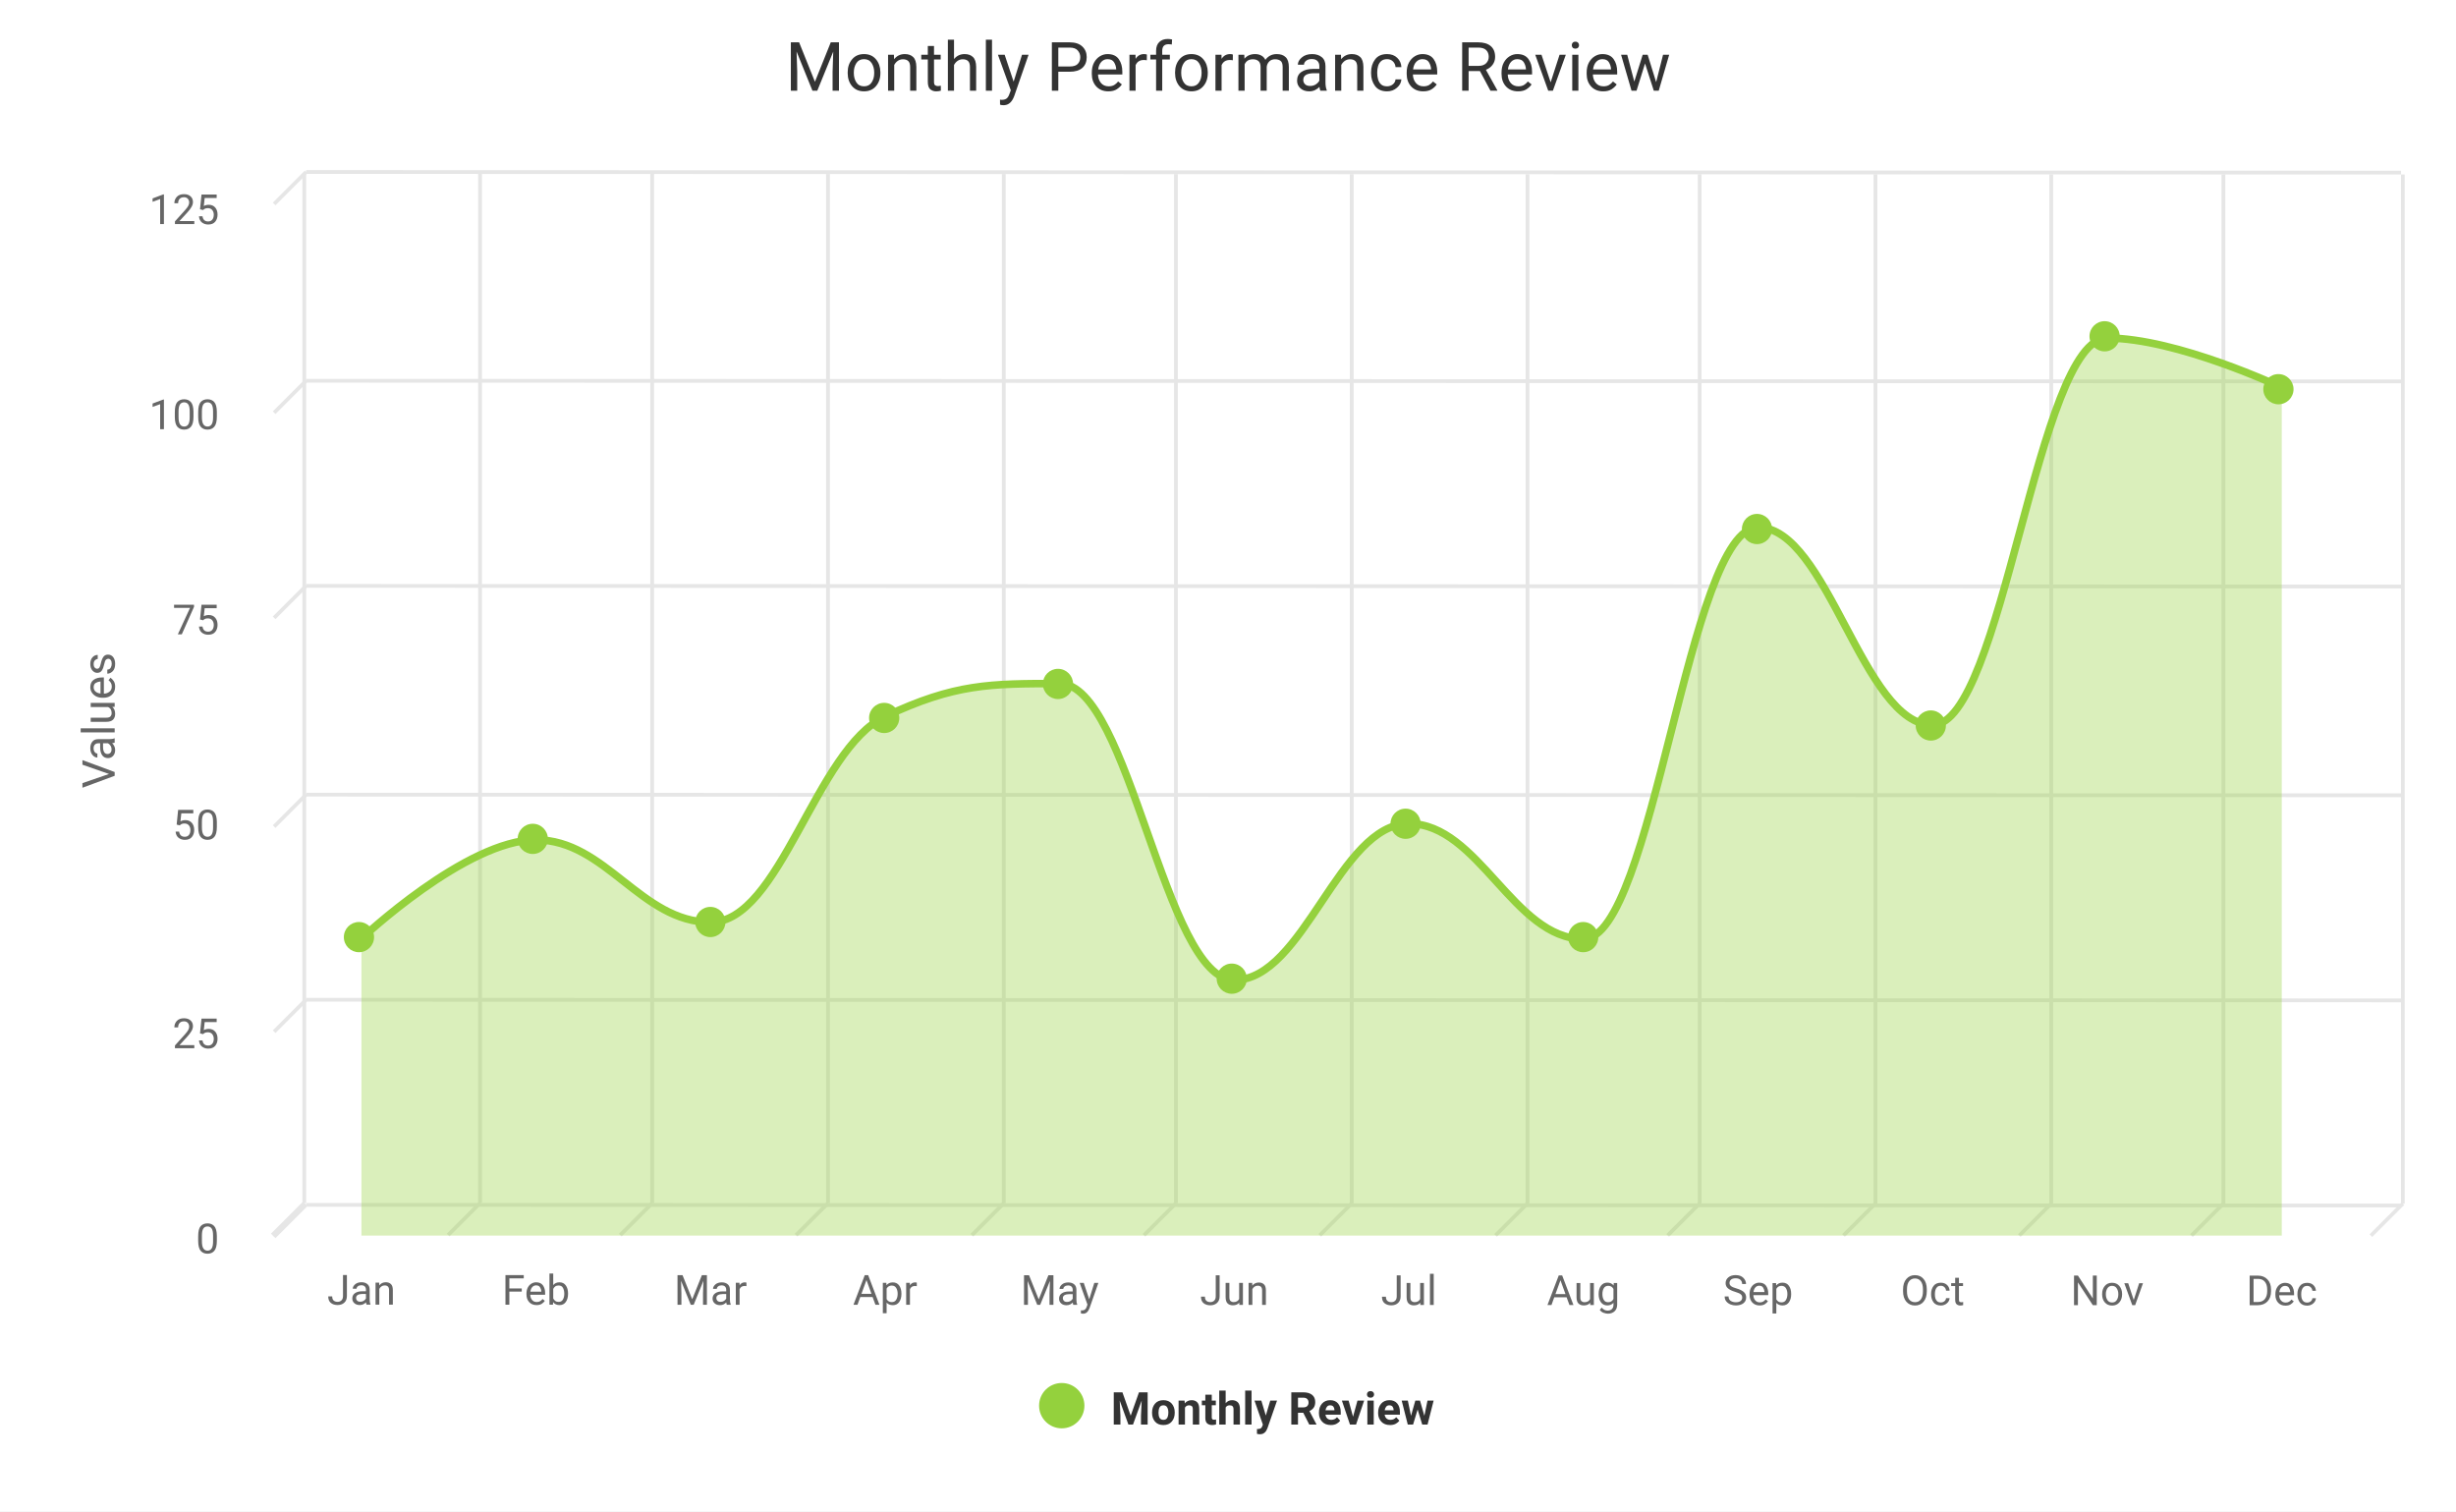
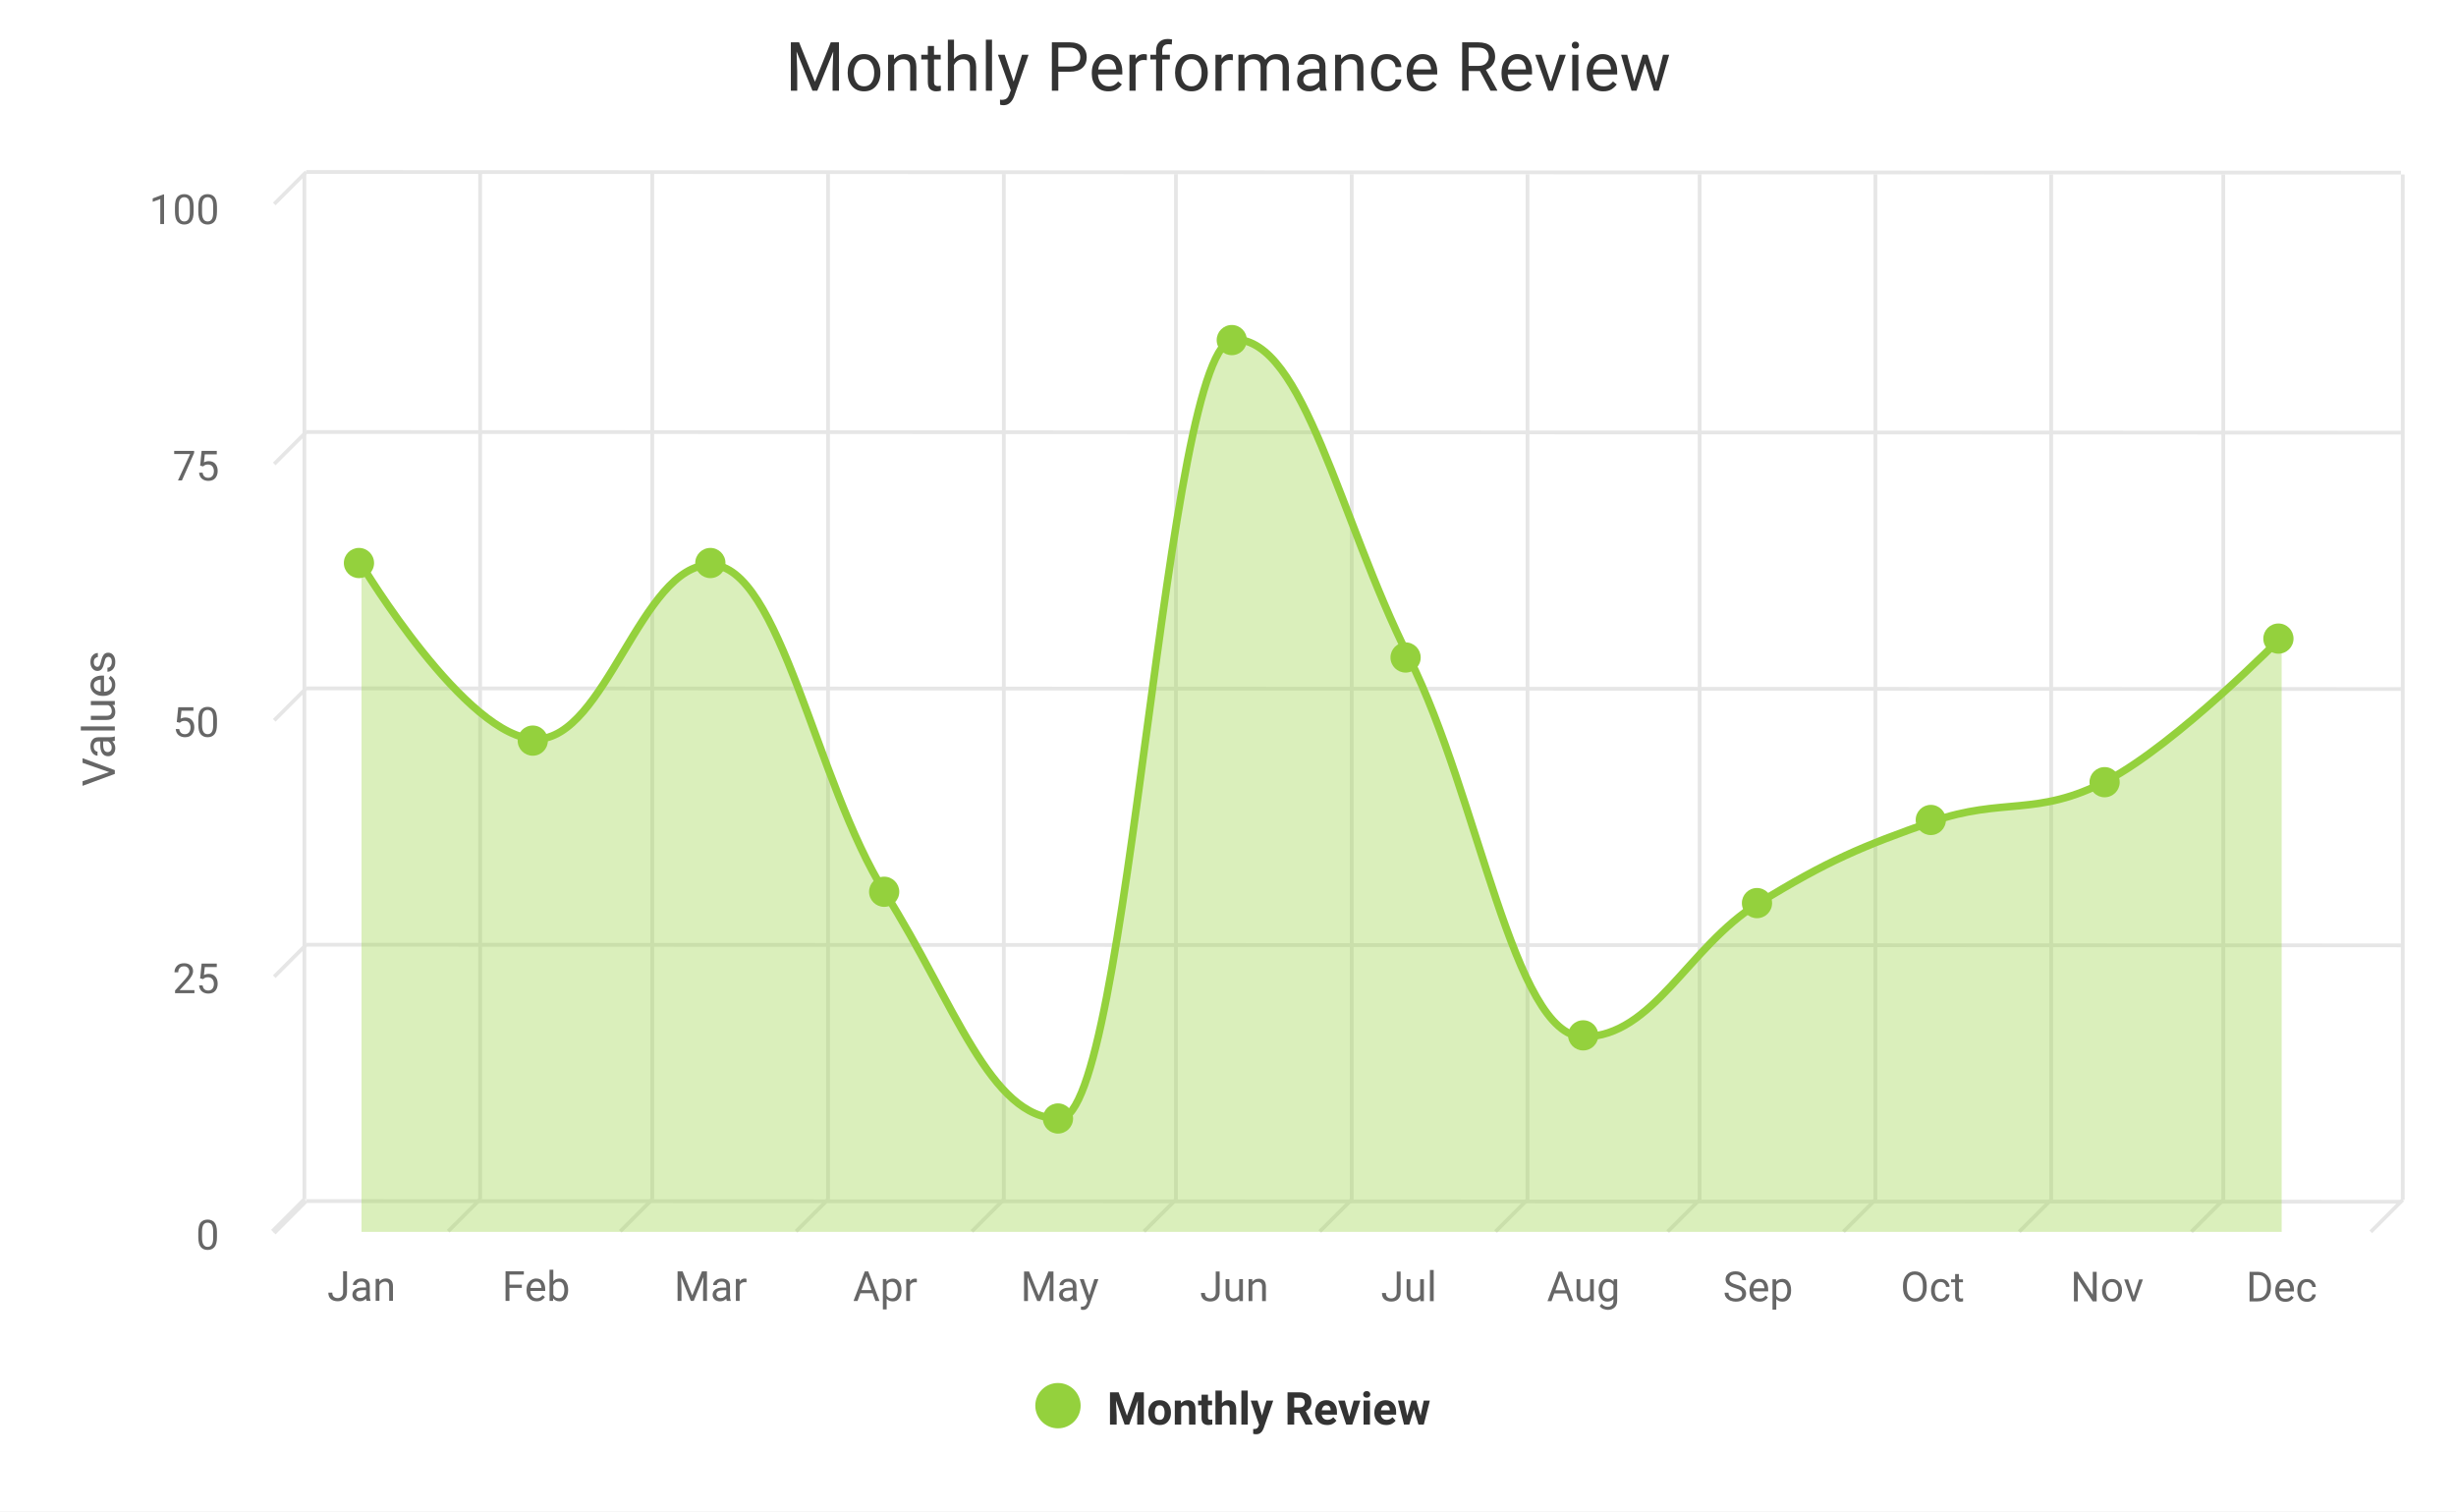
<svg xmlns="http://www.w3.org/2000/svg" version="1.1" class="highcharts-root" style="font-family: Roboto; font-size: 12px;" width="650" height="400" viewBox="0 0 650 400" aria-label="Interactive chart" aria-hidden="false">
  <defs aria-hidden="true">
-     <clipPath id="highcharts-kb8c72h-1967-">
+     <clipPath id="highcharts-o9u6zjk-607-">
      <rect x="0" y="0" width="650" height="400" fill="none" />
    </clipPath>
-     <clipPath id="highcharts-kb8c72h-1980-">
+     <clipPath id="highcharts-o9u6zjk-620-">
      <rect x="0" y="0" width="650" height="400" fill="none" />
    </clipPath>
  </defs>
  <rect fill="#ffffff" class="highcharts-background" x="0" y="0" width="650" height="400" rx="0" ry="0" aria-hidden="true" />
  <g stroke-linejoin="round" class="highcharts-3d-frame highcharts-3d-frame-bottom" data-z-index="-1000" aria-hidden="true">
-     <path fill="none" d="M 71.582 327.8 L 626.99 327.969 L 635.466 319.494 L 80.058 319.325 Z" visibility="hidden" />
-     <path fill="none" d="M 81.01 318.373 L 635.449 318.542 L 626.99 327 L 72.551 326.831 Z" />
-     <path fill="none" d="M 71.582 327.8 L 80.058 319.325 L 81.01 318.373 L 72.551 326.831 Z" visibility="hidden" />
-     <path fill="none" d="M 635.466 319.494 L 626.99 327.969 L 626.99 327 L 635.449 318.542 Z" />
-     <path fill="none" d="M 626.99 327.969 L 71.582 327.8 L 72.551 326.831 L 626.99 327 Z" />
-     <path fill="none" d="M 80.058 319.325 L 635.466 319.494 L 635.449 318.542 L 81.01 318.373 Z" visibility="hidden" />
+     <path fill="none" d="M 71.613 326.8 L 626.96 326.969 L 635.435 318.495 L 80.088 318.326 Z" visibility="hidden" />
+     <path fill="none" d="M 81.04 317.374 L 635.418 317.543 L 626.96 326 L 72.582 325.831 Z" />
+     <path fill="none" d="M 71.613 326.8 L 80.088 318.326 L 81.04 317.374 L 72.582 325.831 Z" visibility="hidden" />
+     <path fill="none" d="M 635.435 318.495 L 626.96 326.969 L 626.96 326 L 635.418 317.543 Z" />
+     <path fill="none" d="M 626.96 326.969 L 71.613 326.8 L 72.582 325.831 L 626.96 326 Z" />
+     <path fill="none" d="M 80.088 318.326 L 635.435 318.495 L 635.418 317.543 L 81.04 317.374 Z" visibility="hidden" />
  </g>
  <g stroke-linejoin="round" class="highcharts-3d-frame highcharts-3d-frame-left" data-z-index="-1000" aria-hidden="true">
-     <path fill="none" d="M 71.582 327.8 L 72.551 326.831 L 81.01 318.373 L 80.058 319.325 Z" visibility="hidden" />
-     <path fill="none" d="M 80.058 45.983 L 81.01 46 L 72.551 54.458 L 71.582 54.458 Z" />
-     <path fill="none" d="M 80.058 319.325 L 80.058 45.983 L 71.582 54.458 L 71.582 327.8 Z" visibility="hidden" />
-     <path fill="none" d="M 81.01 46 L 81.01 318.373 L 72.551 326.831 L 72.551 54.458 Z" />
-     <path fill="none" d="M 71.582 327.8 L 71.582 54.458 L 72.551 54.458 L 72.551 326.831 Z" />
-     <path fill="none" d="M 80.058 45.983 L 80.058 319.325 L 81.01 318.373 L 81.01 46 Z" visibility="hidden" />
+     <path fill="none" d="M 71.613 326.8 L 72.582 325.831 L 81.04 317.374 L 80.088 318.326 Z" visibility="hidden" />
+     <path fill="none" d="M 80.088 45.983 L 81.04 46 L 72.582 54.457 L 71.613 54.457 Z" />
+     <path fill="none" d="M 80.088 318.326 L 80.088 45.983 L 71.613 54.457 L 71.613 326.8 Z" visibility="hidden" />
+     <path fill="none" d="M 81.04 46 L 81.04 317.374 L 72.582 325.831 L 72.582 54.457 Z" />
+     <path fill="none" d="M 71.613 326.8 L 71.613 54.457 L 72.582 54.457 L 72.582 325.831 Z" />
+     <path fill="none" d="M 80.088 45.983 L 80.088 318.326 L 81.04 317.374 L 81.04 46 Z" visibility="hidden" />
  </g>
  <g stroke-linejoin="round" class="highcharts-3d-frame highcharts-3d-frame-back" data-z-index="-1000" aria-hidden="true">
-     <path fill="none" d="M 635.466 319.494 L 80.058 319.325 L 81.01 318.373 L 635.449 318.542 Z" visibility="hidden" />
-     <path fill="none" d="M 80.058 45.983 L 635.466 46.152 L 635.449 46.169 L 81.01 46 Z" />
-     <path fill="none" d="M 80.058 319.325 L 80.058 45.983 L 81.01 46 L 81.01 318.373 Z" visibility="hidden" />
-     <path fill="none" d="M 635.466 46.152 L 635.466 319.494 L 635.449 318.542 L 635.449 46.169 Z" />
-     <path fill="none" d="M 81.01 46 L 635.449 46.169 L 635.449 318.542 L 81.01 318.373 Z" />
-     <path fill="none" d="M 80.058 319.325 L 635.466 319.494 L 635.466 46.152 L 80.058 45.983 Z" visibility="hidden" />
+     <path fill="none" d="M 635.435 318.495 L 80.088 318.326 L 81.04 317.374 L 635.418 317.543 Z" visibility="hidden" />
+     <path fill="none" d="M 80.088 45.983 L 635.435 46.152 L 635.418 46.169 L 81.04 46 Z" />
+     <path fill="none" d="M 80.088 318.326 L 80.088 45.983 L 81.04 46 L 81.04 317.374 Z" visibility="hidden" />
+     <path fill="none" d="M 635.435 46.152 L 635.435 318.495 L 635.418 317.543 L 635.418 46.169 Z" />
+     <path fill="none" d="M 81.04 46 L 635.418 46.169 L 635.418 317.543 L 81.04 317.374 Z" />
+     <path fill="none" d="M 80.088 318.326 L 635.435 318.495 L 635.435 46.152 L 80.088 45.983 Z" visibility="hidden" />
  </g>
-   <rect fill="none" class="highcharts-plot-background" x="68" y="46" width="572" height="281" aria-hidden="true" />
+   <rect fill="none" class="highcharts-plot-background" x="68" y="46" width="572" height="280" aria-hidden="true" />
  <g class="highcharts-pane-group" data-z-index="0" aria-hidden="true" />
  <g class="highcharts-grid highcharts-xaxis-grid" data-z-index="1" aria-hidden="true">
-     <path fill="none" stroke="#e6e6e6" stroke-width="1" stroke-dasharray="none" data-z-index="1" class="highcharts-grid-line" d="M 127.052 46.014 L 127.052 318.387 M 118.593 326.845 L 127.052 318.387" opacity="1" />
-     <path fill="none" stroke="#e6e6e6" stroke-width="1" stroke-dasharray="none" data-z-index="1" class="highcharts-grid-line" d="M 172.609 46.028 L 172.609 318.401 M 164.15 326.859 L 172.609 318.401" opacity="1" />
-     <path fill="none" stroke="#e6e6e6" stroke-width="1" stroke-dasharray="none" data-z-index="1" class="highcharts-grid-line" d="M 219.135 46.042 L 219.135 318.415 M 210.676 326.873 L 219.135 318.415" opacity="1" />
-     <path fill="none" stroke="#e6e6e6" stroke-width="1" stroke-dasharray="none" data-z-index="1" class="highcharts-grid-line" d="M 265.662 46.056 L 265.662 318.429 M 257.202 326.887 L 265.662 318.429" opacity="1" />
-     <path fill="none" stroke="#e6e6e6" stroke-width="1" stroke-dasharray="none" data-z-index="1" class="highcharts-grid-line" d="M 311.219 46.07 L 311.219 318.443 M 302.759 326.901 L 311.219 318.443" opacity="1" />
-     <path fill="none" stroke="#e6e6e6" stroke-width="1" stroke-dasharray="none" data-z-index="1" class="highcharts-grid-line" d="M 357.745 46.084 L 357.745 318.457 M 349.286 326.915 L 357.745 318.457" opacity="1" />
-     <path fill="none" stroke="#e6e6e6" stroke-width="1" stroke-dasharray="none" data-z-index="1" class="highcharts-grid-line" d="M 404.271 46.098 L 404.271 318.471 M 395.812 326.93 L 404.271 318.471" opacity="1" />
-     <path fill="none" stroke="#e6e6e6" stroke-width="1" stroke-dasharray="none" data-z-index="1" class="highcharts-grid-line" d="M 449.828 46.112 L 449.828 318.485 M 441.369 326.943 L 449.828 318.485" opacity="1" />
-     <path fill="none" stroke="#e6e6e6" stroke-width="1" stroke-dasharray="none" data-z-index="1" class="highcharts-grid-line" d="M 496.355 46.127 L 496.355 318.499 M 487.895 326.958 L 496.355 318.499" opacity="1" />
-     <path fill="none" stroke="#e6e6e6" stroke-width="1" stroke-dasharray="none" data-z-index="1" class="highcharts-grid-line" d="M 542.881 46.141 L 542.881 318.514 M 534.422 326.972 L 542.881 318.514" opacity="1" />
-     <path fill="none" stroke="#e6e6e6" stroke-width="1" stroke-dasharray="none" data-z-index="1" class="highcharts-grid-line" d="M 588.438 46.155 L 588.438 318.527 M 579.979 326.986 L 588.438 318.527" opacity="1" />
-     <path fill="none" stroke="#e6e6e6" stroke-width="1" stroke-dasharray="none" data-z-index="1" class="highcharts-grid-line" d="M 635.934 46.169 L 635.934 318.542 M 627.474 327 L 635.934 318.542" opacity="1" />
-     <path fill="none" stroke="#e6e6e6" stroke-width="1" stroke-dasharray="none" data-z-index="1" class="highcharts-grid-line" d="M 80.526 46 L 80.526 318.373 M 72.066 326.831 L 80.526 318.373" opacity="1" />
+     <path fill="none" stroke="#e6e6e6" stroke-width="1" stroke-dasharray="none" data-z-index="1" class="highcharts-grid-line" d="M 127.077 46.014 L 127.077 317.388 M 118.618 325.845 L 127.077 317.388" opacity="1" />
+     <path fill="none" stroke="#e6e6e6" stroke-width="1" stroke-dasharray="none" data-z-index="1" class="highcharts-grid-line" d="M 172.629 46.028 L 172.629 317.402 M 164.17 325.859 L 172.629 317.402" opacity="1" />
+     <path fill="none" stroke="#e6e6e6" stroke-width="1" stroke-dasharray="none" data-z-index="1" class="highcharts-grid-line" d="M 219.15 46.042 L 219.15 317.416 M 210.692 325.873 L 219.15 317.416" opacity="1" />
+     <path fill="none" stroke="#e6e6e6" stroke-width="1" stroke-dasharray="none" data-z-index="1" class="highcharts-grid-line" d="M 265.671 46.056 L 265.671 317.43 M 257.213 325.887 L 265.671 317.43" opacity="1" />
+     <path fill="none" stroke="#e6e6e6" stroke-width="1" stroke-dasharray="none" data-z-index="1" class="highcharts-grid-line" d="M 311.224 46.07 L 311.224 317.444 M 302.765 325.901 L 311.224 317.444" opacity="1" />
+     <path fill="none" stroke="#e6e6e6" stroke-width="1" stroke-dasharray="none" data-z-index="1" class="highcharts-grid-line" d="M 357.745 46.084 L 357.745 317.458 M 349.286 325.915 L 357.745 317.458" opacity="1" />
+     <path fill="none" stroke="#e6e6e6" stroke-width="1" stroke-dasharray="none" data-z-index="1" class="highcharts-grid-line" d="M 404.266 46.098 L 404.266 317.472 M 395.807 325.93 L 404.266 317.472" opacity="1" />
+     <path fill="none" stroke="#e6e6e6" stroke-width="1" stroke-dasharray="none" data-z-index="1" class="highcharts-grid-line" d="M 449.818 46.112 L 449.818 317.486 M 441.359 325.943 L 449.818 317.486" opacity="1" />
+     <path fill="none" stroke="#e6e6e6" stroke-width="1" stroke-dasharray="none" data-z-index="1" class="highcharts-grid-line" d="M 496.339 46.127 L 496.339 317.5 M 487.881 325.958 L 496.339 317.5" opacity="1" />
+     <path fill="none" stroke="#e6e6e6" stroke-width="1" stroke-dasharray="none" data-z-index="1" class="highcharts-grid-line" d="M 542.86 46.141 L 542.86 317.514 M 534.402 325.972 L 542.86 317.514" opacity="1" />
+     <path fill="none" stroke="#e6e6e6" stroke-width="1" stroke-dasharray="none" data-z-index="1" class="highcharts-grid-line" d="M 588.412 46.155 L 588.412 317.528 M 579.954 325.986 L 588.412 317.528" opacity="1" />
+     <path fill="none" stroke="#e6e6e6" stroke-width="1" stroke-dasharray="none" data-z-index="1" class="highcharts-grid-line" d="M 635.903 46.169 L 635.903 317.543 M 627.444 326 L 635.903 317.543" opacity="1" />
+     <path fill="none" stroke="#e6e6e6" stroke-width="1" stroke-dasharray="none" data-z-index="1" class="highcharts-grid-line" d="M 80.556 46 L 80.556 317.374 M 72.097 325.831 L 80.556 317.374" opacity="1" />
  </g>
  <g class="highcharts-grid highcharts-zaxis-grid" data-z-index="1" aria-hidden="true" />
  <g class="highcharts-grid highcharts-yaxis-grid" data-z-index="1" aria-hidden="true">
-     <path fill="none" stroke="#e6e6e6" stroke-width="1" stroke-dasharray="none" data-z-index="1" class="highcharts-grid-line" d="M 81.01 318.857 L 635.449 319.026 M 72.551 327.316 L 81.01 318.857" opacity="1" />
-     <path fill="none" stroke="#e6e6e6" stroke-width="1" stroke-dasharray="none" data-z-index="1" class="highcharts-grid-line" d="M 81.01 264.577 L 635.449 264.746 M 72.551 273.035 L 81.01 264.577" opacity="1" />
-     <path fill="none" stroke="#e6e6e6" stroke-width="1" stroke-dasharray="none" data-z-index="1" class="highcharts-grid-line" d="M 81.01 210.296 L 635.449 210.465 M 72.551 218.754 L 81.01 210.296" opacity="1" />
-     <path fill="none" stroke="#e6e6e6" stroke-width="1" stroke-dasharray="none" data-z-index="1" class="highcharts-grid-line" d="M 81.01 155.046 L 635.449 155.215 M 72.551 163.504 L 81.01 155.046" opacity="1" />
-     <path fill="none" stroke="#e6e6e6" stroke-width="1" stroke-dasharray="none" data-z-index="1" class="highcharts-grid-line" d="M 81.01 100.765 L 635.449 100.934 M 72.551 109.224 L 81.01 100.765" opacity="1" />
-     <path fill="none" stroke="#e6e6e6" stroke-width="1" stroke-dasharray="none" data-z-index="1" class="highcharts-grid-line" d="M 81.01 45.515 L 635.449 45.684 M 72.551 53.974 L 81.01 45.515" opacity="1" />
+     <path fill="none" stroke="#e6e6e6" stroke-width="1" stroke-dasharray="none" data-z-index="1" class="highcharts-grid-line" d="M 81.04 317.858 L 635.418 318.027 M 72.582 326.316 L 81.04 317.858" opacity="1" />
+     <path fill="none" stroke="#e6e6e6" stroke-width="1" stroke-dasharray="none" data-z-index="1" class="highcharts-grid-line" d="M 81.04 250.015 L 635.418 250.184 M 72.582 258.472 L 81.04 250.015" opacity="1" />
+     <path fill="none" stroke="#e6e6e6" stroke-width="1" stroke-dasharray="none" data-z-index="1" class="highcharts-grid-line" d="M 81.04 182.171 L 635.418 182.34 M 72.582 190.629 L 81.04 182.171" opacity="1" />
+     <path fill="none" stroke="#e6e6e6" stroke-width="1" stroke-dasharray="none" data-z-index="1" class="highcharts-grid-line" d="M 81.04 114.328 L 635.418 114.497 M 72.582 122.785 L 81.04 114.328" opacity="1" />
+     <path fill="none" stroke="#e6e6e6" stroke-width="1" stroke-dasharray="none" data-z-index="1" class="highcharts-grid-line" d="M 81.04 45.515 L 635.418 45.684 M 72.582 53.973 L 81.04 45.515" opacity="1" />
  </g>
-   <rect fill="none" class="highcharts-plot-border" data-z-index="1" x="68" y="46" width="572" height="281" aria-hidden="true" />
+   <rect fill="none" class="highcharts-plot-border" data-z-index="1" x="68" y="46" width="572" height="280" aria-hidden="true" />
  <g class="highcharts-axis highcharts-xaxis" data-z-index="2" aria-hidden="true">
    <path fill="none" class="highcharts-axis-line" stroke="#ccd6eb" stroke-width="1" data-z-index="7" d="M 0 0" />
  </g>
  <g class="highcharts-axis highcharts-zaxis" data-z-index="2" aria-hidden="true">
    <path fill="none" class="highcharts-axis-line" data-z-index="7" d="M 0 0" />
  </g>
  <g class="highcharts-axis highcharts-yaxis" data-z-index="2" aria-hidden="true">
-     <text x="30.35" data-z-index="7" text-anchor="middle" transform="translate(0,0) rotate(270 30.34972 190.6447)" class="highcharts-axis-title" style="color: rgb(102, 102, 102); fill: rgb(102, 102, 102);" y="190.645" z="12.55">Values</text>
+     <text x="30.385" data-z-index="7" text-anchor="middle" transform="translate(0,0) rotate(270 30.3852 190.1442)" class="highcharts-axis-title" style="color: rgb(102, 102, 102); fill: rgb(102, 102, 102);" y="190.144" z="12.577">Values</text>
    <path fill="none" class="highcharts-axis-line" data-z-index="7" d="M 0 0" />
  </g>
  <g class="highcharts-series-group" data-z-index="3" aria-hidden="false">
-     <g class="highcharts-series highcharts-series-0 highcharts-areaspline-series" data-z-index="0.1" opacity="1" transform="translate(68,46) scale(1 1)" clip-path="url(#highcharts-kb8c72h-1980-)" aria-hidden="true">
-       <path fill="rgb(148,209,61)" fill-opacity="0.35" d="M 27.653 202.395 C 27.653 202.395 55.374 176.261 73.856 176.261 C 92.337 176.261 101.578 198.065 120.059 198.065 C 138.54 198.065 147.781 152.306 166.262 143.604 C 184.743 134.903 193.984 134.903 212.465 134.903 C 230.947 134.903 240.187 213.36 258.669 213.36 C 277.15 213.36 286.391 171.973 304.872 171.973 C 323.353 171.973 332.594 202.493 351.075 202.493 C 369.556 202.493 378.797 93.558 397.278 93.558 C 415.76 93.558 425 145.868 443.481 145.868 C 461.963 145.868 471.203 43.47 489.685 43.47 C 508.166 43.47 535.888 56.558 535.888 56.558 L 535.888 281 C 535.888 281 508.166 281 489.685 281 C 471.203 281 461.963 281 443.481 281 C 425 281 415.76 281 397.278 281 C 378.797 281 369.556 281 351.075 281 C 332.594 281 323.353 281 304.872 281 C 286.391 281 277.15 281 258.669 281 C 240.187 281 230.947 281 212.465 281 C 193.984 281 184.743 281 166.262 281 C 147.781 281 138.54 281 120.059 281 C 101.578 281 92.337 281 73.856 281 C 55.374 281 27.653 281 27.653 281 Z" class="highcharts-area" data-z-index="0" />
-       <path fill="none" d="M 27.653 202.395 C 27.653 202.395 55.374 176.261 73.856 176.261 C 92.337 176.261 101.578 198.065 120.059 198.065 C 138.54 198.065 147.781 152.306 166.262 143.604 C 184.743 134.903 193.984 134.903 212.465 134.903 C 230.947 134.903 240.187 213.36 258.669 213.36 C 277.15 213.36 286.391 171.973 304.872 171.973 C 323.353 171.973 332.594 202.493 351.075 202.493 C 369.556 202.493 378.797 93.558 397.278 93.558 C 415.76 93.558 425 145.868 443.481 145.868 C 461.963 145.868 471.203 43.47 489.685 43.47 C 508.166 43.47 535.888 56.558 535.888 56.558" class="highcharts-graph" data-z-index="1" stroke="#94d13d" stroke-width="2" stroke-linejoin="round" stroke-linecap="round" />
+     <g class="highcharts-series highcharts-series-0 highcharts-areaspline-series" data-z-index="0.1" opacity="1" transform="translate(68,46) scale(1 1)" clip-path="url(#highcharts-o9u6zjk-620-)" aria-hidden="true">
+       <path fill="rgb(148,209,61)" fill-opacity="0.35" d="M 27.681 103.445 C 27.681 103.445 55.4 149.593 73.879 149.593 C 92.358 149.593 101.598 103.473 120.077 103.473 C 138.556 103.473 147.796 161.013 166.275 190.327 C 184.755 219.641 193.994 250.043 212.473 250.043 C 230.953 250.043 240.192 43.813 258.672 43.813 C 277.151 43.813 286.39 91.041 304.87 127.953 C 323.349 164.866 332.589 228.376 351.068 228.376 C 369.547 228.376 378.787 204.503 397.266 193.111 C 415.745 181.719 424.985 177.923 443.464 171.415 C 461.943 164.908 471.183 170.338 489.662 160.574 C 508.142 150.811 535.861 122.596 535.861 122.596 L 535.861 280 C 535.861 280 508.142 280 489.662 280 C 471.183 280 461.943 280 443.464 280 C 424.985 280 415.745 280 397.266 280 C 378.787 280 369.547 280 351.068 280 C 332.589 280 323.349 280 304.87 280 C 286.39 280 277.151 280 258.672 280 C 240.192 280 230.953 280 212.473 280 C 193.994 280 184.755 280 166.275 280 C 147.796 280 138.556 280 120.077 280 C 101.598 280 92.358 280 73.879 280 C 55.4 280 27.681 280 27.681 280 Z" class="highcharts-area" data-z-index="0" />
+       <path fill="none" d="M 27.681 103.445 C 27.681 103.445 55.4 149.593 73.879 149.593 C 92.358 149.593 101.598 103.473 120.077 103.473 C 138.556 103.473 147.796 161.013 166.275 190.327 C 184.755 219.641 193.994 250.043 212.473 250.043 C 230.953 250.043 240.192 43.813 258.672 43.813 C 277.151 43.813 286.39 91.041 304.87 127.953 C 323.349 164.866 332.589 228.376 351.068 228.376 C 369.547 228.376 378.787 204.503 397.266 193.111 C 415.745 181.719 424.985 177.923 443.464 171.415 C 461.943 164.908 471.183 170.338 489.662 160.574 C 508.142 150.811 535.861 122.596 535.861 122.596" class="highcharts-graph" data-z-index="1" stroke="#94d13d" stroke-width="2" stroke-linejoin="round" stroke-linecap="round" />
    </g>
    <g class="highcharts-markers highcharts-series-0 highcharts-areaspline-series" data-z-index="0.1" opacity="1" transform="translate(68,46) scale(1 1)" clip-path="none" aria-hidden="false">
-       <path fill="#94d13d" d="M 27 206 A 4 4 0 1 1 27.004 206 Z" opacity="1" class="highcharts-point" tabindex="-1" role="img" aria-label="Jan, 36 units. Monthly Review." style="outline: none;" />
-       <path fill="#94d13d" d="M 73 180 A 4 4 0 1 1 73.004 180 Z" opacity="1" class="highcharts-point" tabindex="-1" role="img" aria-label="Feb, 48 units. Monthly Review." style="outline: none;" />
-       <path fill="#94d13d" d="M 120 202 A 4 4 0 1 1 120.004 202 Z" opacity="1" class="highcharts-point" tabindex="-1" role="img" aria-label="Mar, 38 units. Monthly Review." style="outline: none;" />
-       <path fill="#94d13d" d="M 166 148 A 4 4 0 1 1 166.004 148 Z" opacity="1" class="highcharts-point" tabindex="-1" role="img" aria-label="Apr, 63 units. Monthly Review." style="outline: none;" />
-       <path fill="#94d13d" d="M 212 139 A 4 4 0 1 1 212.004 139 Z" opacity="1" class="highcharts-point" tabindex="-1" role="img" aria-label="May, 67 units. Monthly Review." style="outline: none;" />
-       <path fill="#94d13d" d="M 258 217 A 4 4 0 1 1 258.004 217 Z" opacity="1" class="highcharts-point" tabindex="-1" role="img" aria-label="Jun, 31 units. Monthly Review." style="outline: none;" />
-       <path fill="#94d13d" d="M 304 176 A 4 4 0 1 1 304.004 176 Z" opacity="1" class="highcharts-point" tabindex="-1" role="img" aria-label="Jul, 50 units. Monthly Review." style="outline: none;" />
-       <path fill="#94d13d" d="M 351 206 A 4 4 0 1 1 351.004 206 Z" opacity="1" class="highcharts-point" tabindex="-1" role="img" aria-label="Aug, 36 units. Monthly Review." style="outline: none;" />
-       <path fill="#94d13d" d="M 397 98 A 4 4 0 1 1 397.004 98 Z" opacity="1" class="highcharts-point" tabindex="-1" role="img" aria-label="Sep, 86 units. Monthly Review." style="outline: none;" />
-       <path fill="#94d13d" d="M 443 150 A 4 4 0 1 1 443.004 150 Z" opacity="1" class="highcharts-point" tabindex="-1" role="img" aria-label="Oct, 62 units. Monthly Review." style="outline: none;" />
-       <path fill="#94d13d" d="M 489 47 A 4 4 0 1 1 489.004 47 Z" opacity="1" class="highcharts-point" tabindex="-1" role="img" aria-label="Nov, 109 units. Monthly Review." style="outline: none;" />
-       <path fill="#94d13d" d="M 535 61 A 4 4 0 1 1 535.004 61 Z" opacity="1" class="highcharts-point" tabindex="-1" role="img" aria-label="Dec, 103 units. Monthly Review." style="outline: none;" />
+       <path fill="#94d13d" d="M 27 107 A 4 4 0 1 1 27.004 107 Z" opacity="1" class="highcharts-point" tabindex="-1" role="img" aria-label="Jan, 65 units. Monthly Review." style="outline: none;" />
+       <path fill="#94d13d" d="M 73 154 A 4 4 0 1 1 73.004 154 Z" opacity="1" class="highcharts-point" tabindex="-1" role="img" aria-label="Feb, 48 units. Monthly Review." style="outline: none;" />
+       <path fill="#94d13d" d="M 120 107 A 4 4 0 1 1 120.004 107 Z" opacity="1" class="highcharts-point" tabindex="-1" role="img" aria-label="Mar, 65 units. Monthly Review." style="outline: none;" />
+       <path fill="#94d13d" d="M 166 194 A 4 4 0 1 1 166.004 194 Z" opacity="1" class="highcharts-point" tabindex="-1" role="img" aria-label="Apr, 33 units. Monthly Review." style="outline: none;" />
+       <path fill="#94d13d" d="M 212 254 A 4 4 0 1 1 212.004 254 Z" opacity="1" class="highcharts-point" tabindex="-1" role="img" aria-label="May, 11 units. Monthly Review." style="outline: none;" />
+       <path fill="#94d13d" d="M 258 48 A 4 4 0 1 1 258.004 48 Z" opacity="1" class="highcharts-point" tabindex="-1" role="img" aria-label="Jun, 87 units. Monthly Review." style="outline: none;" />
+       <path fill="#94d13d" d="M 304 132 A 4 4 0 1 1 304.004 132 Z" opacity="1" class="highcharts-point" tabindex="-1" role="img" aria-label="Jul, 56 units. Monthly Review." style="outline: none;" />
+       <path fill="#94d13d" d="M 351 232 A 4 4 0 1 1 351.004 232 Z" opacity="1" class="highcharts-point" tabindex="-1" role="img" aria-label="Aug, 19 units. Monthly Review." style="outline: none;" />
+       <path fill="#94d13d" d="M 397 197 A 4 4 0 1 1 397.004 197 Z" opacity="1" class="highcharts-point" tabindex="-1" role="img" aria-label="Sep, 32 units. Monthly Review." style="outline: none;" />
+       <path fill="#94d13d" d="M 443 175 A 4 4 0 1 1 443.004 175 Z" opacity="1" class="highcharts-point" tabindex="-1" role="img" aria-label="Oct, 40 units. Monthly Review." style="outline: none;" />
+       <path fill="#94d13d" d="M 489 165 A 4 4 0 1 1 489.004 165 Z" opacity="1" class="highcharts-point" tabindex="-1" role="img" aria-label="Nov, 44 units. Monthly Review." style="outline: none;" />
+       <path fill="#94d13d" d="M 535 127 A 4 4 0 1 1 535.004 127 Z" opacity="1" class="highcharts-point" tabindex="-1" role="img" aria-label="Dec, 58 units. Monthly Review." style="outline: none;" />
    </g>
  </g>
  <text x="325" text-anchor="middle" class="highcharts-title" data-z-index="4" style="color: rgb(51, 51, 51); font-size: 18px; fill: rgb(51, 51, 51);" y="24" aria-hidden="true">Monthly Performance Review</text>
  <text x="325" text-anchor="middle" class="highcharts-subtitle" data-z-index="4" style="color: rgb(102, 102, 102); fill: rgb(102, 102, 102);" y="45" aria-hidden="true" />
  <text x="10" text-anchor="start" class="highcharts-caption" data-z-index="4" style="color: rgb(102, 102, 102); fill: rgb(102, 102, 102);" y="397" aria-hidden="true" />
-   <g class="highcharts-legend highcharts-no-tooltip" data-z-index="7" transform="translate(265,359)" aria-hidden="true">
-     <rect fill="none" class="highcharts-legend-box" rx="0" ry="0" x="0" y="0" width="120" height="26" />
+   <g class="highcharts-legend highcharts-no-tooltip" data-z-index="7" transform="translate(264,359)" aria-hidden="true">
+     <rect fill="none" class="highcharts-legend-box" rx="0" ry="0" x="0" y="0" width="121" height="26" />
    <g data-z-index="1">
      <g>
        <g class="highcharts-legend-item highcharts-areaspline-series highcharts-color-undefined highcharts-series-0" data-z-index="1" transform="translate(8,3)">
          <text x="21" text-anchor="start" data-z-index="2" y="15" style="color: rgb(51, 51, 51); cursor: pointer; font-size: 12px; font-weight: bold; fill: rgb(51, 51, 51);">Monthly Review</text>
          <rect x="2" y="4" width="12" height="12" fill="#94d13d" rx="6" ry="6" class="highcharts-point" data-z-index="3" />
        </g>
      </g>
    </g>
  </g>
  <g class="highcharts-axis-labels highcharts-xaxis-labels" data-z-index="7" aria-hidden="true">
-     <text x="95.653" text-anchor="middle" transform="translate(0,0)" style="color: rgb(102, 102, 102); cursor: default; font-size: 11px; fill: rgb(102, 102, 102);" y="345.258" z="14.524" opacity="1">Jan</text>
-     <text x="141.856" text-anchor="middle" transform="translate(0,0)" style="color: rgb(102, 102, 102); cursor: default; font-size: 11px; fill: rgb(102, 102, 102);" y="345.272" z="13.718" opacity="1">Feb</text>
-     <text x="188.059" text-anchor="middle" transform="translate(0,0)" style="color: rgb(102, 102, 102); cursor: default; font-size: 11px; fill: rgb(102, 102, 102);" y="345.286" z="12.912" opacity="1">Mar</text>
-     <text x="234.262" text-anchor="middle" transform="translate(0,0)" style="color: rgb(102, 102, 102); cursor: default; font-size: 11px; fill: rgb(102, 102, 102);" y="345.3" z="12.105" opacity="1">Apr</text>
-     <text x="280.465" text-anchor="middle" transform="translate(0,0)" style="color: rgb(102, 102, 102); cursor: default; font-size: 11px; fill: rgb(102, 102, 102);" y="345.314" z="11.299" opacity="1">May</text>
-     <text x="326.669" text-anchor="middle" transform="translate(0,0)" style="color: rgb(102, 102, 102); cursor: default; font-size: 11px; fill: rgb(102, 102, 102);" y="345.328" z="10.493" opacity="1">Jun</text>
-     <text x="372.872" text-anchor="middle" transform="translate(0,0)" style="color: rgb(102, 102, 102); cursor: default; font-size: 11px; fill: rgb(102, 102, 102);" y="345.342" z="9.686" opacity="1">Jul</text>
-     <text x="419.075" text-anchor="middle" transform="translate(0,0)" style="color: rgb(102, 102, 102); cursor: default; font-size: 11px; fill: rgb(102, 102, 102);" y="345.356" z="8.88" opacity="1">Aug</text>
-     <text x="465.278" text-anchor="middle" transform="translate(0,0)" style="color: rgb(102, 102, 102); cursor: default; font-size: 11px; fill: rgb(102, 102, 102);" y="345.37" z="8.074" opacity="1">Sep</text>
-     <text x="511.481" text-anchor="middle" transform="translate(0,0)" style="color: rgb(102, 102, 102); cursor: default; font-size: 11px; fill: rgb(102, 102, 102);" y="345.384" z="7.267" opacity="1">Oct</text>
-     <text x="557.685" text-anchor="middle" transform="translate(0,0)" style="color: rgb(102, 102, 102); cursor: default; font-size: 11px; fill: rgb(102, 102, 102);" y="345.398" z="6.461" opacity="1">Nov</text>
-     <text x="603.888" text-anchor="middle" transform="translate(0,0)" style="color: rgb(102, 102, 102); cursor: default; font-size: 11px; fill: rgb(102, 102, 102);" y="345.412" z="5.655" opacity="1">Dec</text>
+     <text x="95.681" style="color: rgb(102, 102, 102); cursor: default; font-size: 11px; fill: rgb(102, 102, 102);" text-anchor="middle" transform="translate(0,0)" y="344.256" z="14.542" opacity="1">Jan</text>
+     <text x="141.879" style="color: rgb(102, 102, 102); cursor: default; font-size: 11px; fill: rgb(102, 102, 102);" text-anchor="middle" transform="translate(0,0)" y="344.27" z="13.736" opacity="1">Feb</text>
+     <text x="188.077" style="color: rgb(102, 102, 102); cursor: default; font-size: 11px; fill: rgb(102, 102, 102);" text-anchor="middle" transform="translate(0,0)" y="344.284" z="12.929" opacity="1">Mar</text>
+     <text x="234.275" style="color: rgb(102, 102, 102); cursor: default; font-size: 11px; fill: rgb(102, 102, 102);" text-anchor="middle" transform="translate(0,0)" y="344.298" z="12.123" opacity="1">Apr</text>
+     <text x="280.473" style="color: rgb(102, 102, 102); cursor: default; font-size: 11px; fill: rgb(102, 102, 102);" text-anchor="middle" transform="translate(0,0)" y="344.312" z="11.317" opacity="1">May</text>
+     <text x="326.672" style="color: rgb(102, 102, 102); cursor: default; font-size: 11px; fill: rgb(102, 102, 102);" text-anchor="middle" transform="translate(0,0)" y="344.326" z="10.51" opacity="1">Jun</text>
+     <text x="372.87" style="color: rgb(102, 102, 102); cursor: default; font-size: 11px; fill: rgb(102, 102, 102);" text-anchor="middle" transform="translate(0,0)" y="344.34" z="9.704" opacity="1">Jul</text>
+     <text x="419.068" style="color: rgb(102, 102, 102); cursor: default; font-size: 11px; fill: rgb(102, 102, 102);" text-anchor="middle" transform="translate(0,0)" y="344.354" z="8.898" opacity="1">Aug</text>
+     <text x="465.266" style="color: rgb(102, 102, 102); cursor: default; font-size: 11px; fill: rgb(102, 102, 102);" text-anchor="middle" transform="translate(0,0)" y="344.368" z="8.092" opacity="1">Sep</text>
+     <text x="511.464" style="color: rgb(102, 102, 102); cursor: default; font-size: 11px; fill: rgb(102, 102, 102);" text-anchor="middle" transform="translate(0,0)" y="344.382" z="7.285" opacity="1">Oct</text>
+     <text x="557.662" style="color: rgb(102, 102, 102); cursor: default; font-size: 11px; fill: rgb(102, 102, 102);" text-anchor="middle" transform="translate(0,0)" y="344.396" z="6.479" opacity="1">Nov</text>
+     <text x="603.861" style="color: rgb(102, 102, 102); cursor: default; font-size: 11px; fill: rgb(102, 102, 102);" text-anchor="middle" transform="translate(0,0)" y="344.41" z="5.673" opacity="1">Dec</text>
  </g>
  <g class="highcharts-axis-labels highcharts-zaxis-labels" data-z-index="7" aria-hidden="true" />
  <g class="highcharts-axis-labels highcharts-yaxis-labels" data-z-index="7" aria-hidden="true">
-     <text x="58.009" text-anchor="end" transform="translate(0,0)" style="color: rgb(102, 102, 102); cursor: default; font-size: 11px; fill: rgb(102, 102, 102);" y="331.678" z="15.012" opacity="1">0</text>
-     <text x="58.009" text-anchor="end" transform="translate(0,0)" style="color: rgb(102, 102, 102); cursor: default; font-size: 11px; fill: rgb(102, 102, 102);" y="277.397" z="14.065" opacity="1">25</text>
-     <text x="58.009" text-anchor="end" transform="translate(0,0)" style="color: rgb(102, 102, 102); cursor: default; font-size: 11px; fill: rgb(102, 102, 102);" y="222.147" z="13.1" opacity="1">50</text>
-     <text x="58.009" text-anchor="end" transform="translate(0,0)" style="color: rgb(102, 102, 102); cursor: default; font-size: 11px; fill: rgb(102, 102, 102);" y="167.866" z="12.153" opacity="1">75</text>
-     <text x="58.009" text-anchor="end" transform="translate(0,0)" style="color: rgb(102, 102, 102); cursor: default; font-size: 11px; fill: rgb(102, 102, 102);" y="113.585" z="11.205" opacity="1">100</text>
-     <text x="58.009" text-anchor="end" transform="translate(0,0)" style="color: rgb(102, 102, 102); cursor: default; font-size: 11px; fill: rgb(102, 102, 102);" y="59.305" z="10.258" opacity="1">125</text>
+     <text x="58.042" style="color: rgb(102, 102, 102); cursor: default; font-size: 11px; fill: rgb(102, 102, 102);" text-anchor="end" transform="translate(0,0)" y="330.677" z="15.03" opacity="1">0</text>
+     <text x="58.042" style="color: rgb(102, 102, 102); cursor: default; font-size: 11px; fill: rgb(102, 102, 102);" text-anchor="end" transform="translate(0,0)" y="262.834" z="13.845" opacity="1">25</text>
+     <text x="58.042" style="color: rgb(102, 102, 102); cursor: default; font-size: 11px; fill: rgb(102, 102, 102);" text-anchor="end" transform="translate(0,0)" y="194.99" z="12.661" opacity="1">50</text>
+     <text x="58.042" style="color: rgb(102, 102, 102); cursor: default; font-size: 11px; fill: rgb(102, 102, 102);" text-anchor="end" transform="translate(0,0)" y="127.147" z="11.477" opacity="1">75</text>
+     <text x="58.042" style="color: rgb(102, 102, 102); cursor: default; font-size: 11px; fill: rgb(102, 102, 102);" text-anchor="end" transform="translate(0,0)" y="59.303" z="10.293" opacity="1">100</text>
  </g>
  <g stroke-linejoin="round" class="highcharts-3d-frame highcharts-3d-frame-top" data-z-index="1000" aria-hidden="true">
-     <path fill="none" d="M 80.058 45.983 L 635.466 46.152 L 626.99 54.627 L 71.582 54.458 Z" visibility="hidden" />
-     <path fill="none" d="M 72.551 54.458 L 626.99 54.627 L 635.449 46.169 L 81.01 46 Z" visibility="hidden" />
-     <path fill="none" d="M 80.058 45.983 L 71.582 54.458 L 72.551 54.458 L 81.01 46 Z" visibility="hidden" />
-     <path fill="none" d="M 626.99 54.627 L 635.466 46.152 L 635.449 46.169 L 626.99 54.627 Z" visibility="hidden" />
-     <path fill="none" d="M 71.582 54.458 L 626.99 54.627 L 626.99 54.627 L 72.551 54.458 Z" visibility="hidden" />
-     <path fill="none" d="M 635.466 46.152 L 80.058 45.983 L 81.01 46 L 635.449 46.169 Z" visibility="hidden" />
+     <path fill="none" d="M 80.088 45.983 L 635.435 46.152 L 626.96 54.626 L 71.613 54.457 Z" visibility="hidden" />
+     <path fill="none" d="M 72.582 54.457 L 626.96 54.626 L 635.418 46.169 L 81.04 46 Z" visibility="hidden" />
+     <path fill="none" d="M 80.088 45.983 L 71.613 54.457 L 72.582 54.457 L 81.04 46 Z" visibility="hidden" />
+     <path fill="none" d="M 626.96 54.626 L 635.435 46.152 L 635.418 46.169 L 626.96 54.626 Z" visibility="hidden" />
+     <path fill="none" d="M 71.613 54.457 L 626.96 54.626 L 626.96 54.626 L 72.582 54.457 Z" visibility="hidden" />
+     <path fill="none" d="M 635.435 46.152 L 80.088 45.983 L 81.04 46 L 635.418 46.169 Z" visibility="hidden" />
  </g>
  <g stroke-linejoin="round" class="highcharts-3d-frame highcharts-3d-frame-right" data-z-index="1000" aria-hidden="true">
-     <path fill="none" d="M 635.466 319.494 L 635.449 318.542 L 626.99 327 L 626.99 327.969 Z" visibility="hidden" />
-     <path fill="none" d="M 626.99 54.627 L 626.99 54.627 L 635.449 46.169 L 635.466 46.152 Z" visibility="hidden" />
-     <path fill="none" d="M 626.99 54.627 L 626.99 327 L 635.449 318.542 L 635.449 46.169 Z" visibility="hidden" />
-     <path fill="none" d="M 626.99 327.969 L 626.99 54.627 L 635.466 46.152 L 635.466 319.494 Z" visibility="hidden" />
-     <path fill="none" d="M 626.99 54.627 L 626.99 327.969 L 626.99 327 L 626.99 54.627 Z" visibility="hidden" />
-     <path fill="none" d="M 635.466 319.494 L 635.466 46.152 L 635.449 46.169 L 635.449 318.542 Z" visibility="hidden" />
+     <path fill="none" d="M 635.435 318.495 L 635.418 317.543 L 626.96 326 L 626.96 326.969 Z" visibility="hidden" />
+     <path fill="none" d="M 626.96 54.626 L 626.96 54.626 L 635.418 46.169 L 635.435 46.152 Z" visibility="hidden" />
+     <path fill="none" d="M 626.96 54.626 L 626.96 326 L 635.418 317.543 L 635.418 46.169 Z" visibility="hidden" />
+     <path fill="none" d="M 626.96 326.969 L 626.96 54.626 L 635.435 46.152 L 635.435 318.495 Z" visibility="hidden" />
+     <path fill="none" d="M 626.96 54.626 L 626.96 326.969 L 626.96 326 L 626.96 54.626 Z" visibility="hidden" />
+     <path fill="none" d="M 635.435 318.495 L 635.435 46.152 L 635.418 46.169 L 635.418 317.543 Z" visibility="hidden" />
  </g>
  <g stroke-linejoin="round" class="highcharts-3d-frame highcharts-3d-frame-front" data-z-index="1000" aria-hidden="true">
-     <path fill="none" d="M 71.582 327.8 L 626.99 327.969 L 626.99 327 L 72.551 326.831 Z" visibility="hidden" />
-     <path fill="none" d="M 626.99 54.627 L 71.582 54.458 L 72.551 54.458 L 626.99 54.627 Z" visibility="hidden" />
-     <path fill="none" d="M 71.582 54.458 L 71.582 327.8 L 72.551 326.831 L 72.551 54.458 Z" visibility="hidden" />
-     <path fill="none" d="M 626.99 327.969 L 626.99 54.627 L 626.99 54.627 L 626.99 327 Z" visibility="hidden" />
-     <path fill="none" d="M 626.99 54.627 L 72.551 54.458 L 72.551 326.831 L 626.99 327 Z" visibility="hidden" />
-     <path fill="none" d="M 626.99 327.969 L 71.582 327.8 L 71.582 54.458 L 626.99 54.627 Z" visibility="hidden" />
+     <path fill="none" d="M 71.613 326.8 L 626.96 326.969 L 626.96 326 L 72.582 325.831 Z" visibility="hidden" />
+     <path fill="none" d="M 626.96 54.626 L 71.613 54.457 L 72.582 54.457 L 626.96 54.626 Z" visibility="hidden" />
+     <path fill="none" d="M 71.613 54.457 L 71.613 326.8 L 72.582 325.831 L 72.582 54.457 Z" visibility="hidden" />
+     <path fill="none" d="M 626.96 326.969 L 626.96 54.626 L 626.96 54.626 L 626.96 326 Z" visibility="hidden" />
+     <path fill="none" d="M 626.96 54.626 L 72.582 54.457 L 72.582 325.831 L 626.96 326 Z" visibility="hidden" />
+     <path fill="none" d="M 626.96 326.969 L 71.613 326.8 L 71.613 54.457 L 626.96 54.626 Z" visibility="hidden" />
  </g>
</svg>
